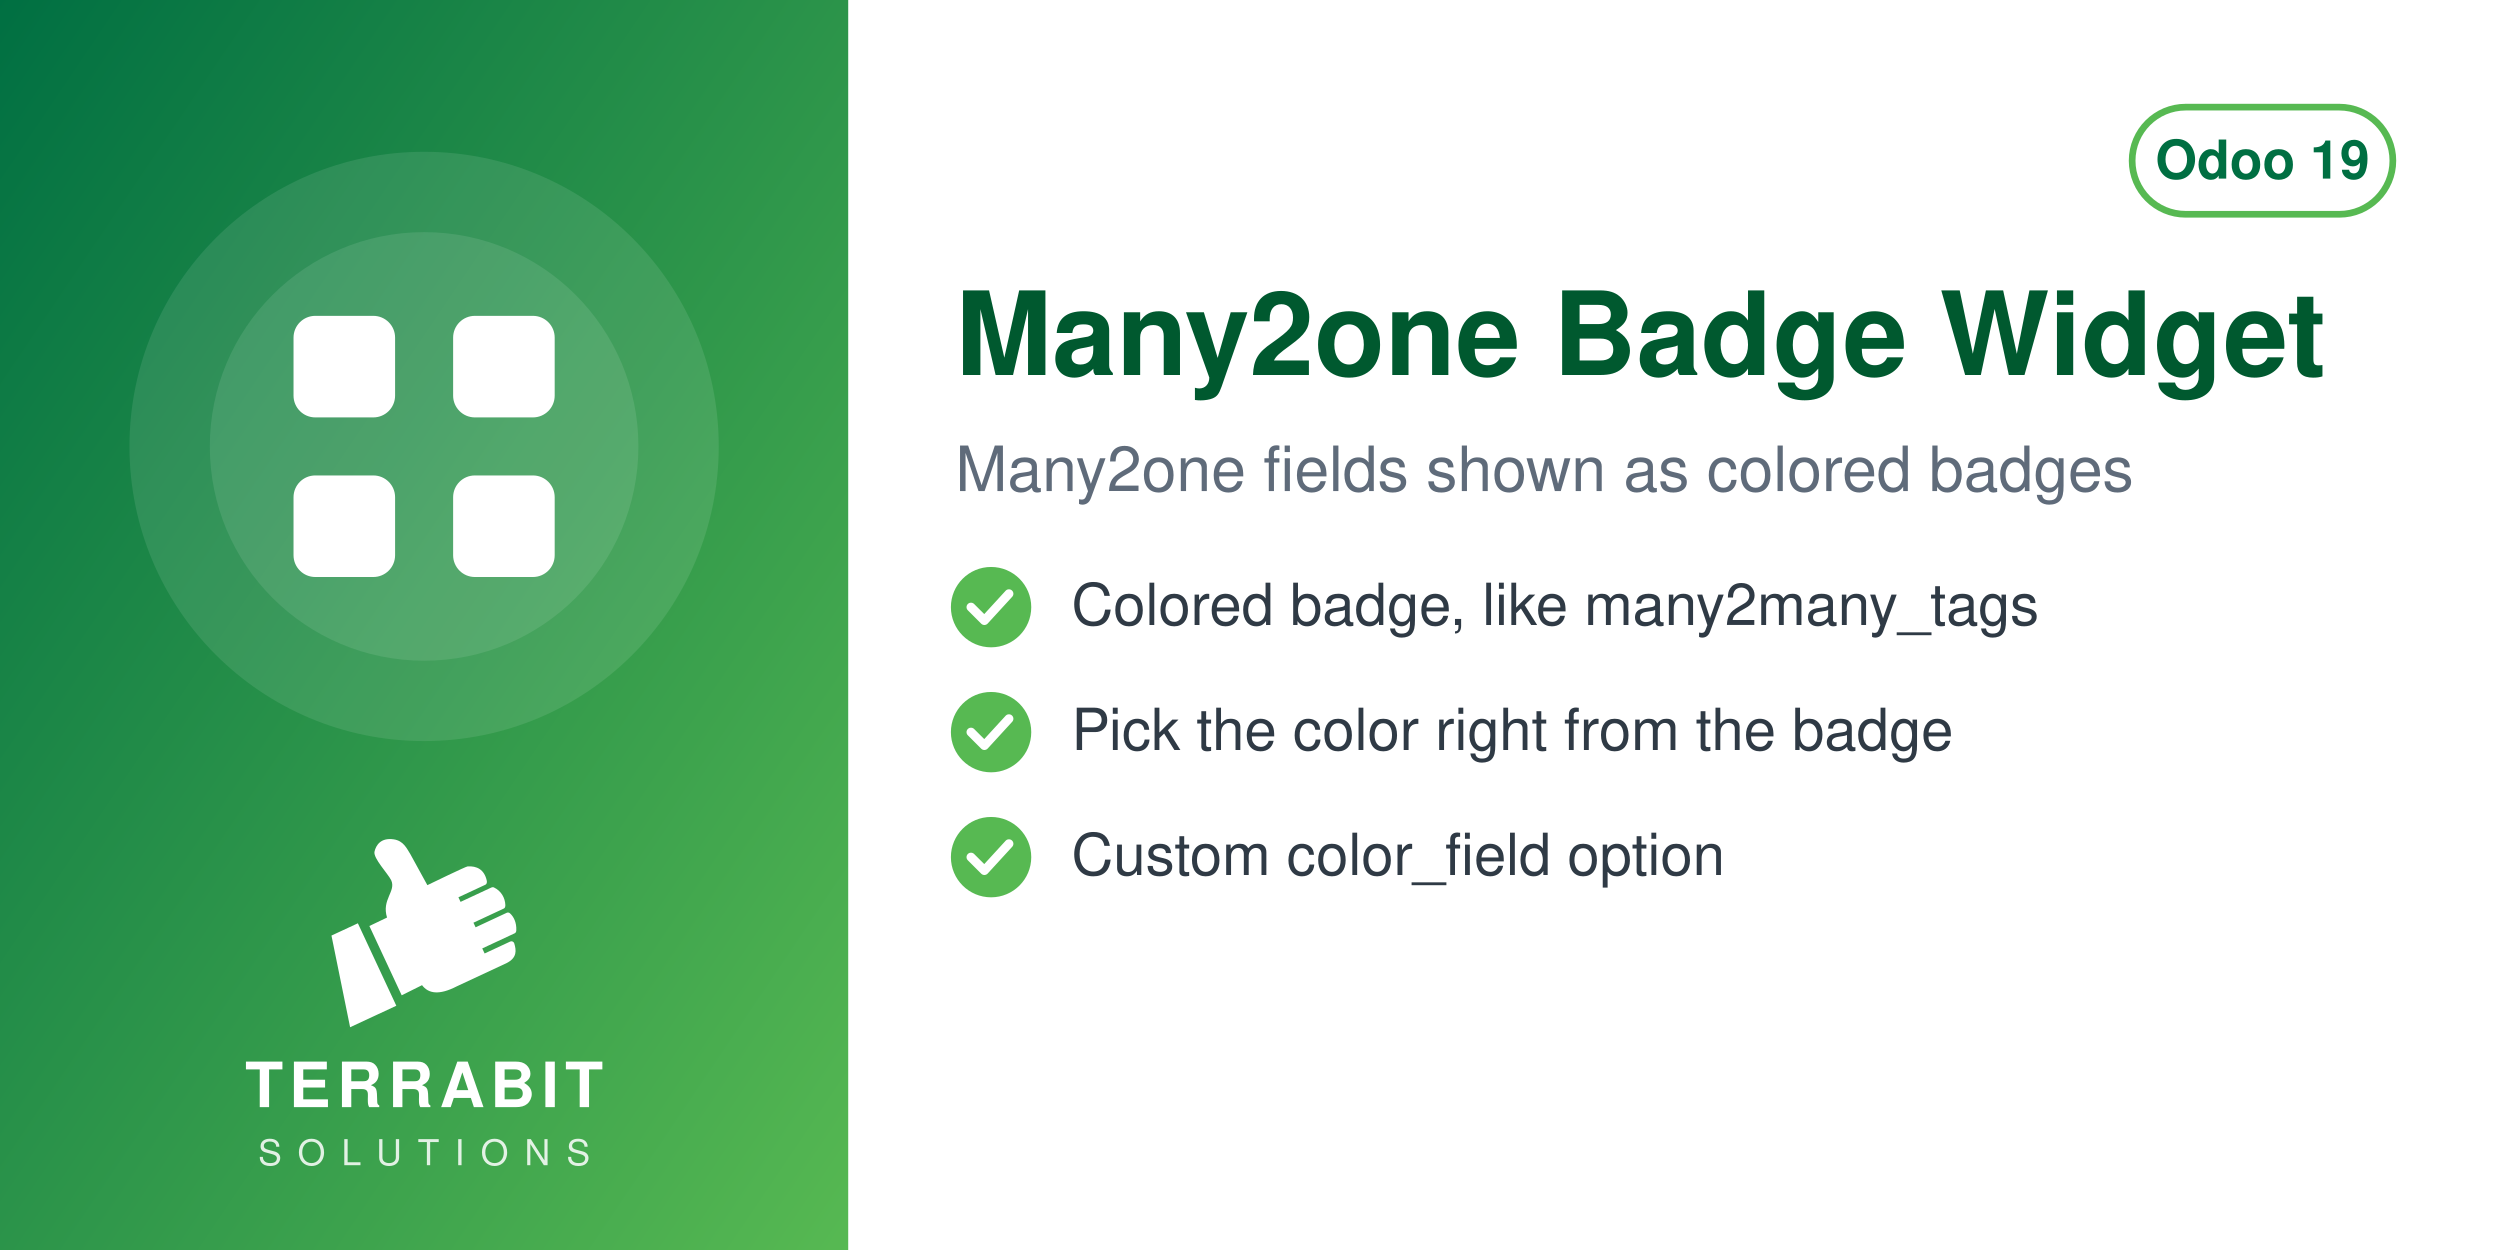
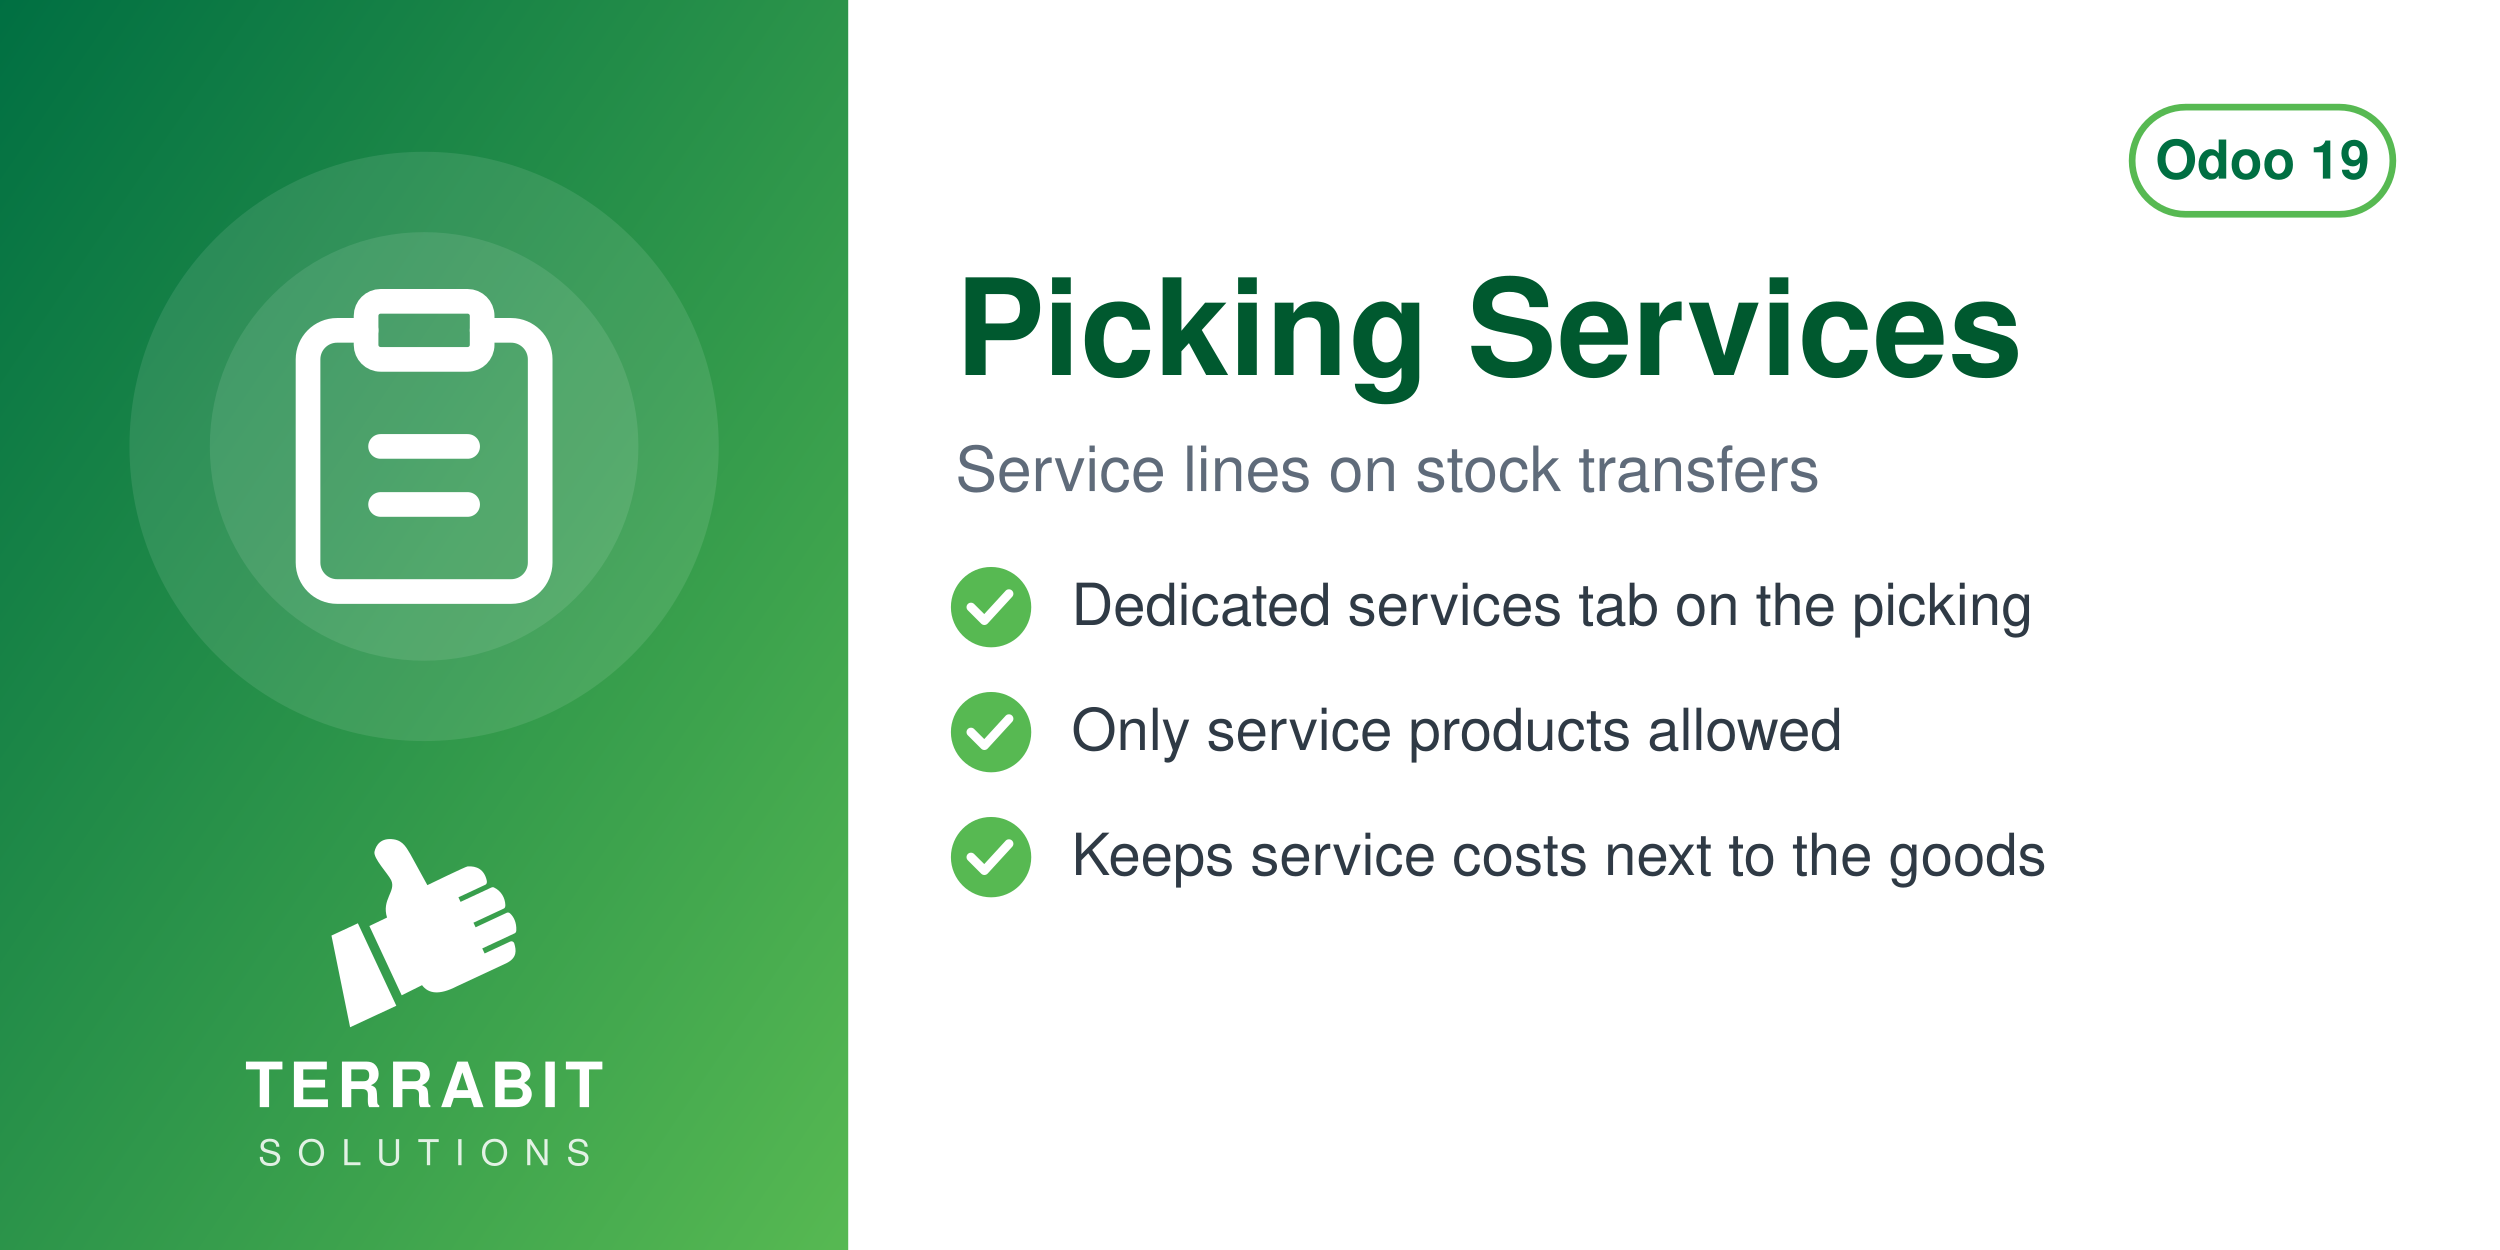
<svg xmlns="http://www.w3.org/2000/svg" width="560" height="280" viewBox="0 0 560 280">
  <defs>
    <linearGradient id="g" x1="0" y1="0" x2="1" y2="1">
      <stop offset="0" stop-color="#006F42" />
      <stop offset="1" stop-color="#57B952" />
    </linearGradient>
  </defs>
  <rect width="560" height="280" fill="#FFFFFF" />
  <rect width="190" height="280" fill="url(#g)" />
  <circle cx="95.0" cy="100" r="66" fill="white" opacity="0.10" />
  <circle cx="95.0" cy="100" r="48" fill="white" opacity="0.10" />
  <svg x="56.0" y="61.0" width="78" height="78" viewBox="0 0 24 24">
-     <g fill="white" stroke="none">
-       <rect x="3" y="3" width="7" height="7" rx="1.5" />
-       <rect x="14" y="3" width="7" height="7" rx="1.5" />
-       <rect x="3" y="14" width="7" height="7" rx="1.5" />
-       <rect x="14" y="14" width="7" height="7" rx="1.5" />
+     <g fill="none" stroke="white" stroke-width="1.7" stroke-linecap="round" stroke-linejoin="round">
+       <path d="M16 4h2a2 2 0 0 1 2 2v14a2 2 0 0 1-2 2H6a2 2 0 0 1-2-2V6a2 2 0 0 1 2-2h2" />
+       <rect x="8" y="2" width="8" height="4" rx="1" />
+       <path d="M9 12h6M9 16h6" />
    </g>
  </svg>
  <svg x="72.0" y="186" width="46" height="46" viewBox="4045 2535 3400 3400" preserveAspectRatio="xMidYMid meet">
    <path fill="#FFFFFF" d="M4648.32 4073.59l636.59 1365.17 -765.09 355.96 -308.63 -1517.87 437.13 -203.26zm725.61 1192.32l336.75 -167.88c105.65,140.85 282.69,170.72 576.82,18.8l819.92 -382.33c181.4,-90.13 164.26,-214.57 130.07,-328.43 -4.28,-14.25 -13.68,-24.81 -27.34,-30.7 -13.67,-5.89 -27.61,-5.11 -41.09,1.18l-422.32 196.93 -39.04 -83.72 538.07 -250.91c16.64,-7.76 24.7,-27.69 25.58,-46.04 6.48,-134.33 -44.36,-230.89 -105.84,-285.23 -15.2,-13.44 -35.71,-15.59 -54.12,-7l-513.92 239.64 -35.6 -76.34 506.31 -236.1c17.69,-8.25 22.52,-36.93 21.83,-56.45 -4.1,-117.31 -67.62,-232.74 -187.72,-290.66 -13.94,-6.72 -28.64,-6.36 -42.69,0.19l-511.21 238.38 -35.37 -75.86 448.98 -209.36c20.44,-9.53 25.81,-42.28 21.02,-64.32 -41.02,-189.07 -167.92,-247.8 -318.14,-237.87 -29.39,1.94 -589.86,273.16 -665.95,310.54l-281.84 -513.57c-59.06,-93.13 -112.7,-221.7 -276.47,-245.13 -211.24,-30.22 -291.56,94.38 -316.89,203.13 -25.32,108.75 223.84,365.99 276.05,473.69 85.52,184.27 -161.86,318.11 -68.41,617.99l-292.54 139.94 535.09 1147.51z" />
  </svg>
  <text x="95.0" y="248" text-anchor="middle" font-family="Helvetica,Arial,sans-serif" font-size="14" font-weight="800" letter-spacing="1.4" fill="white">TERRABIT</text>
  <text x="95.0" y="261" text-anchor="middle" font-family="Helvetica,Arial,sans-serif" font-size="8" font-weight="500" letter-spacing="3.6" fill="white" opacity="0.85">SOLUTIONS</text>
  <g>
    <rect x="477.6" y="24" width="58.4" height="24" rx="12" fill="none" stroke="#57B952" stroke-width="1.5" />
    <text x="506.8" y="40" text-anchor="middle" font-family="Helvetica,Arial,sans-serif" font-size="12" font-weight="700" fill="#006F42">Odoo 19</text>
  </g>
-   <text x="214" y="84" font-family="Helvetica,Arial,sans-serif" font-size="26" font-weight="700" fill="#00592F">Many2one Badge Widget</text>
-   <text x="214" y="110" font-family="Helvetica,Arial,sans-serif" font-size="14" fill="#5F6B7A">Many2one fields shown as colored badges</text>
+   <text x="214" y="84" font-family="Helvetica,Arial,sans-serif" font-size="30" font-weight="700" fill="#00592F">Picking Services</text>
+   <text x="214" y="110" font-family="Helvetica,Arial,sans-serif" font-size="14" fill="#5F6B7A">Service lines on stock transfers</text>
  <circle cx="222" cy="136" r="9" fill="#57B952" />
  <path d="M217.5 136 l3 3 l5.5 -6" fill="none" stroke="white" stroke-width="2" stroke-linecap="round" stroke-linejoin="round" />
-   <text x="240" y="140" font-family="Helvetica,Arial,sans-serif" font-size="13" fill="#2F3A45">Colored badge, like many2many_tags</text>
+   <text x="240" y="140" font-family="Helvetica,Arial,sans-serif" font-size="13" fill="#2F3A45">Dedicated services tab on the picking</text>
  <circle cx="222" cy="164" r="9" fill="#57B952" />
  <path d="M217.5 164 l3 3 l5.5 -6" fill="none" stroke="white" stroke-width="2" stroke-linecap="round" stroke-linejoin="round" />
-   <text x="240" y="168" font-family="Helvetica,Arial,sans-serif" font-size="13" fill="#2F3A45">Pick the color right from the badge</text>
+   <text x="240" y="168" font-family="Helvetica,Arial,sans-serif" font-size="13" fill="#2F3A45">Only service products allowed</text>
  <circle cx="222" cy="192" r="9" fill="#57B952" />
  <path d="M217.5 192 l3 3 l5.5 -6" fill="none" stroke="white" stroke-width="2" stroke-linecap="round" stroke-linejoin="round" />
-   <text x="240" y="196" font-family="Helvetica,Arial,sans-serif" font-size="13" fill="#2F3A45">Custom color_field option</text>
+   <text x="240" y="196" font-family="Helvetica,Arial,sans-serif" font-size="13" fill="#2F3A45">Keeps service costs next to the goods</text>
</svg>
